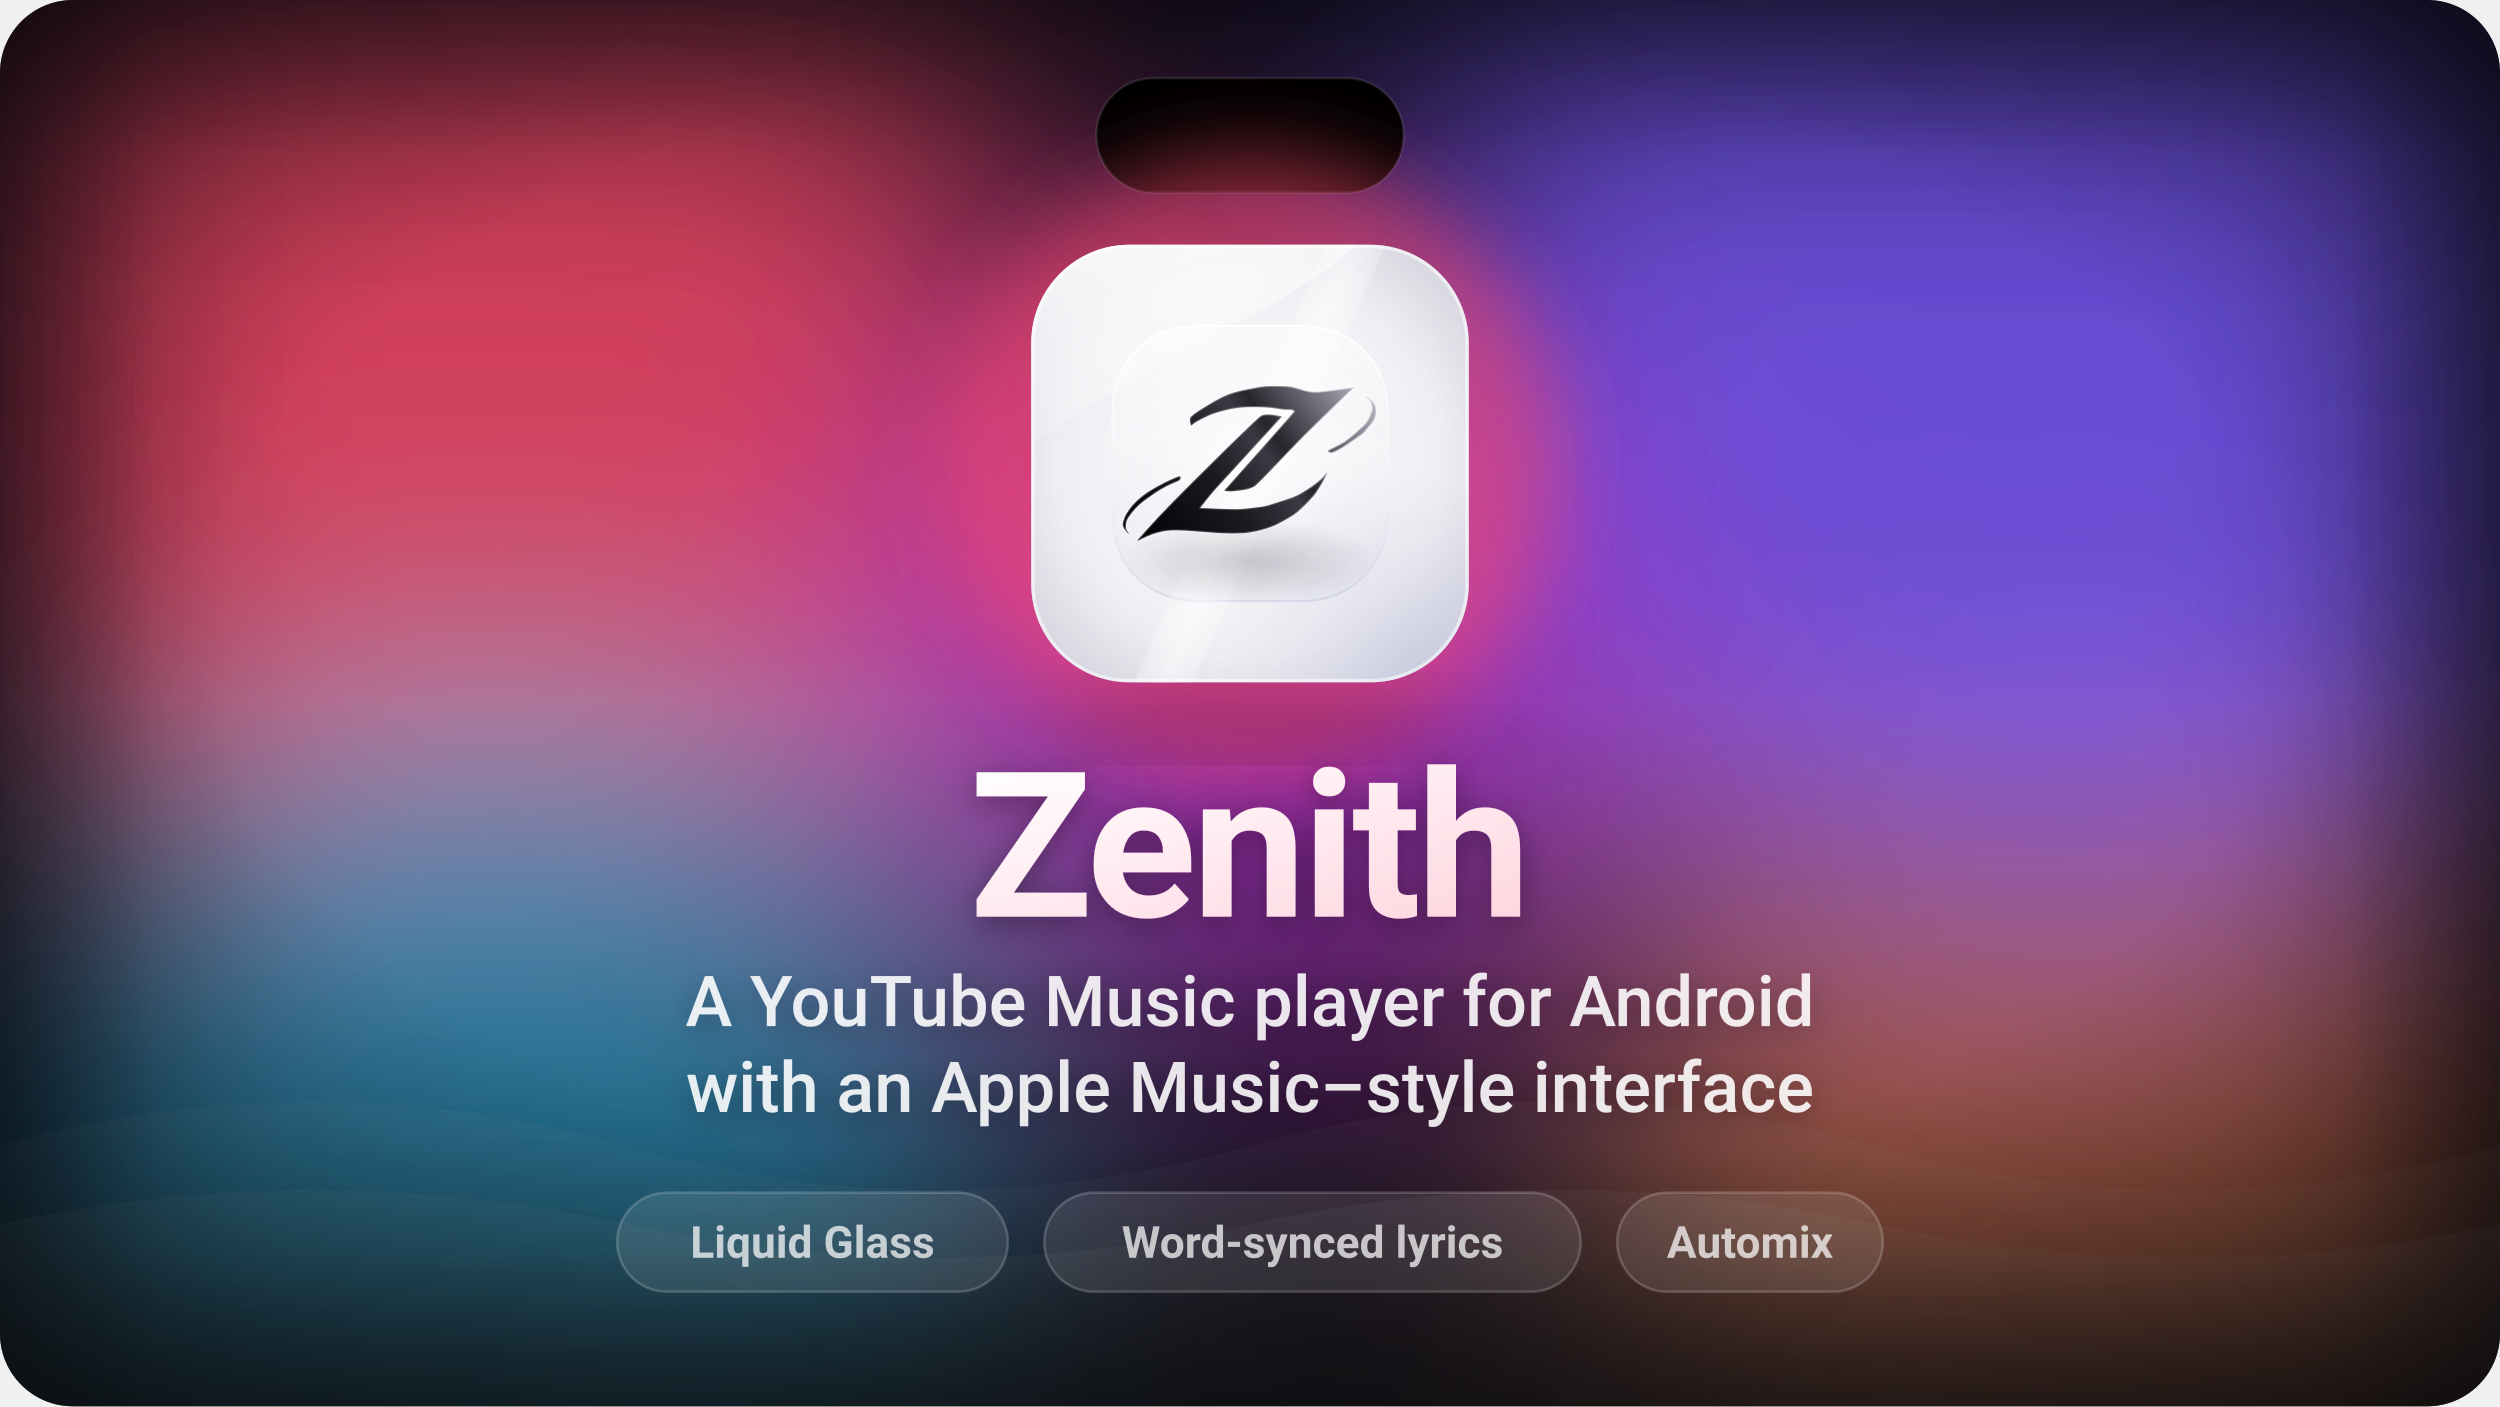
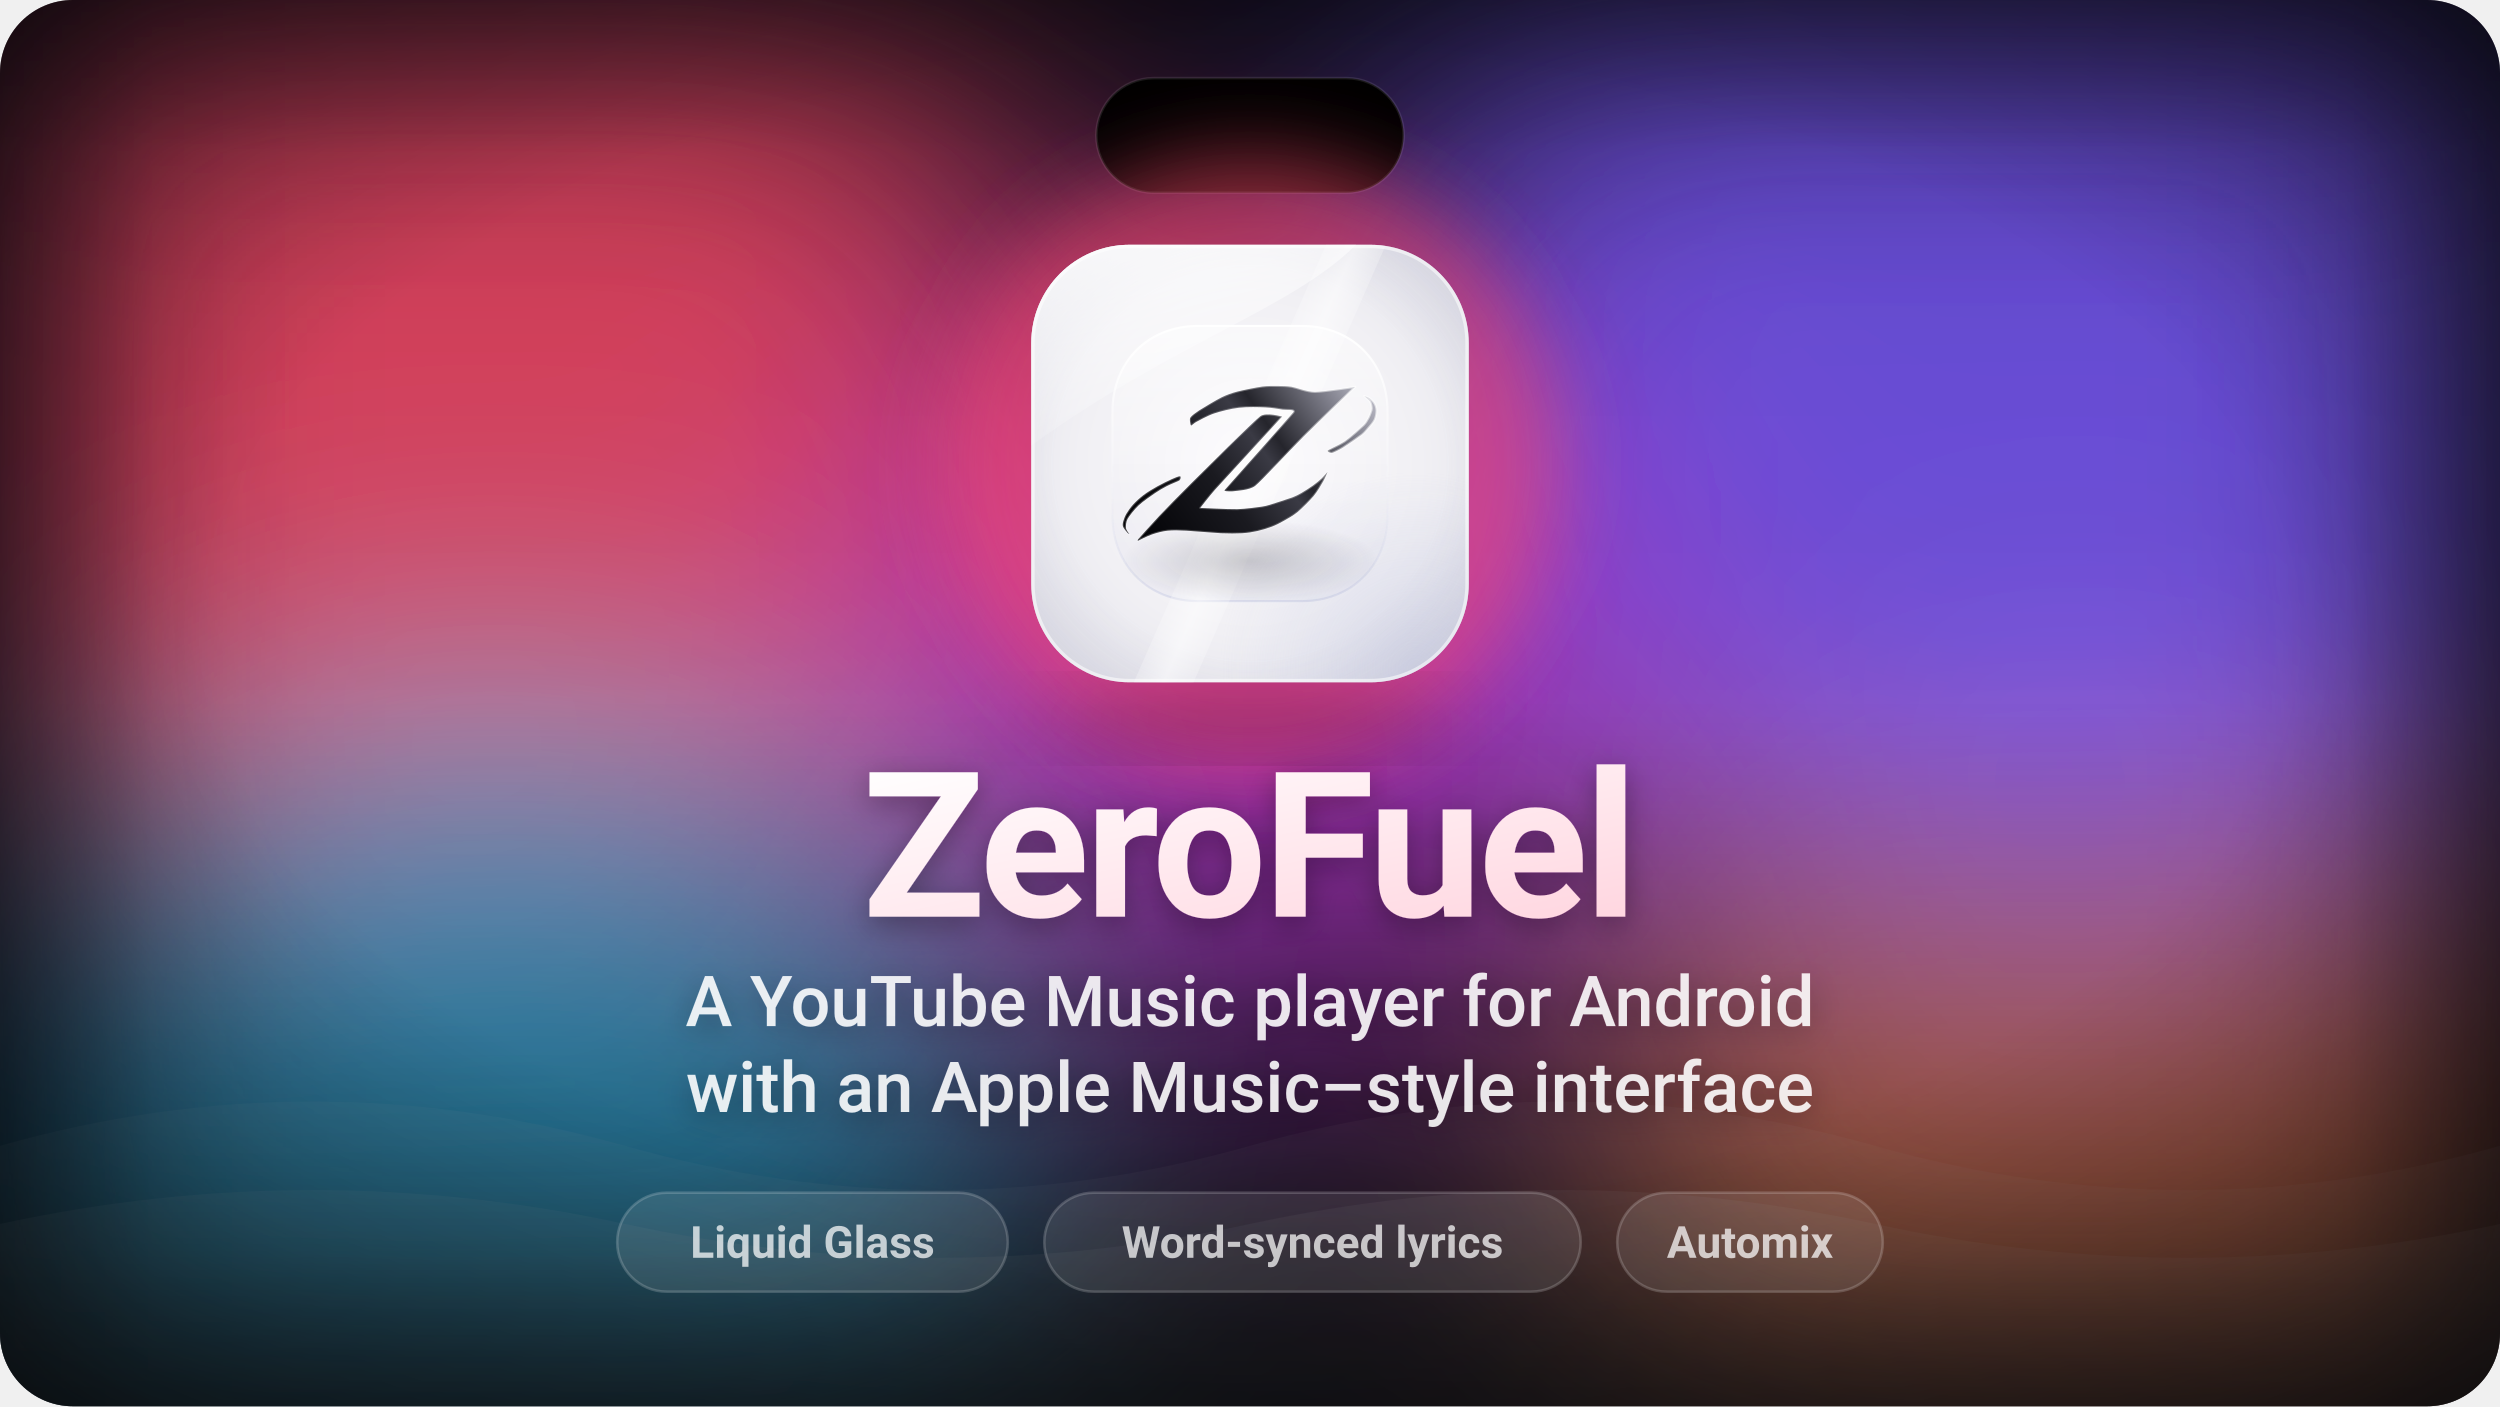
- <svg xmlns="http://www.w3.org/2000/svg" viewBox="0 0 960 540" width="960" height="540" role="img" aria-label="Zenith, a YouTube Music player for Android with an Apple Music-style interface">
+ <svg xmlns="http://www.w3.org/2000/svg" viewBox="0 0 960 540" width="960" height="540" role="img" aria-label="ZeroFuel, a YouTube Music player for Android with an Apple Music-style interface">
  <defs>
    <clipPath id="card">
      <rect width="960" height="540" rx="28" />
    </clipPath>
    <clipPath id="iconClip">
      <rect width="1024" height="1024" rx="230" />
    </clipPath>
    <filter id="blur" x="-30%" y="-30%" width="160%" height="160%">
      <feGaussianBlur stdDeviation="62" />
    </filter>
    <filter id="soft" x="-50%" y="-50%" width="200%" height="200%">
      <feGaussianBlur stdDeviation="16" />
    </filter>
    <filter id="textShadow" x="-10%" y="-20%" width="120%" height="150%">
      <feDropShadow dx="0" dy="3" stdDeviation="6" flood-color="#000" flood-opacity="0.35" />
    </filter>
    <linearGradient id="scrim" x1="0" y1="0" x2="0" y2="1">
      <stop offset="0" stop-color="#000" stop-opacity="0.10" />
      <stop offset="0.5" stop-color="#000" stop-opacity="0.08" />
      <stop offset="1" stop-color="#000" stop-opacity="0.50" />
    </linearGradient>
    <radialGradient id="vignette" cx="0.5" cy="0.45" r="0.75">
      <stop offset="0.55" stop-color="#000" stop-opacity="0" />
      <stop offset="1" stop-color="#000" stop-opacity="0.45" />
    </radialGradient>
    <linearGradient id="title" x1="0" y1="0" x2="1" y2="1">
      <stop offset="0" stop-color="#FFFFFF" />
      <stop offset="1" stop-color="#FFD6E0" />
    </linearGradient>
    <linearGradient id="cover" x1="0" y1="0" x2="1" y2="1">
      <stop offset="0" stop-color="#FF4D6D" />
      <stop offset="1" stop-color="#7C5CFF" />
    </linearGradient>
    <radialGradient id="ibg1" gradientUnits="userSpaceOnUse" cx="512" cy="512" r="724">
      <stop offset="0" stop-color="#FCFBFD" />
      <stop offset="0.55" stop-color="#F1F0F4" />
      <stop offset="1" stop-color="#DFDFE8" />
    </radialGradient>
    <radialGradient id="ibg2" gradientUnits="userSpaceOnUse" cx="512" cy="512" r="760">
      <stop offset="0" stop-color="#707090" stop-opacity="0" />
      <stop offset="0.6" stop-color="#707090" stop-opacity="0" />
      <stop offset="1" stop-color="#707090" stop-opacity="0.2" />
    </radialGradient>
    <radialGradient id="ibg3" gradientUnits="userSpaceOnUse" cx="900" cy="990" r="460">
      <stop offset="0" stop-color="#A9B0D6" stop-opacity="0.3" />
      <stop offset="1" stop-color="#A9B0D6" stop-opacity="0" />
    </radialGradient>
    <linearGradient id="ipanel" gradientUnits="userSpaceOnUse" x1="512" y1="190" x2="512" y2="834">
      <stop offset="0" stop-color="#FFFFFF" stop-opacity="0.5" />
      <stop offset="0.5" stop-color="#FFFFFF" stop-opacity="0.1" />
      <stop offset="1" stop-color="#B5B9D8" stop-opacity="0.1" />
    </linearGradient>
    <linearGradient id="ipanelStroke" gradientUnits="userSpaceOnUse" x1="512" y1="190" x2="512" y2="834">
      <stop offset="0" stop-color="#FFFFFF" />
      <stop offset="0.5" stop-color="#FFFFFF" stop-opacity="0.2" />
      <stop offset="1" stop-color="#A9B0D6" stop-opacity="0.3" />
    </linearGradient>
    <linearGradient id="idiag" gradientUnits="userSpaceOnUse" x1="434.3" y1="467.7" x2="635.7" y2="556.3">
      <stop offset="0" stop-color="#FFFFFF" stop-opacity="0" />
      <stop offset="0.5" stop-color="#FFFFFF" stop-opacity="0.55" />
      <stop offset="1" stop-color="#FFFFFF" stop-opacity="0" />
    </linearGradient>
    <linearGradient id="igloss" gradientUnits="userSpaceOnUse" x1="200" y1="0" x2="320" y2="470">
      <stop offset="0" stop-color="#FFFFFF" stop-opacity="0.8" />
      <stop offset="1" stop-color="#FFFFFF" stop-opacity="0" />
    </linearGradient>
    <radialGradient id="ishadow" gradientUnits="userSpaceOnUse" cx="512" cy="740" r="300">
      <stop offset="0" stop-color="#15151F" stop-opacity="0.2" />
      <stop offset="1" stop-color="#15151F" stop-opacity="0" />
    </radialGradient>
    <linearGradient id="iglyph" gradientUnits="userSpaceOnUse" x1="63" y1="464" x2="698" y2="20">
      <stop offset="0" stop-color="#030306" />
      <stop offset="0.35" stop-color="#1A1A20" />
      <stop offset="0.55" stop-color="#3A3A44" />
      <stop offset="0.62" stop-color="#25252C" />
      <stop offset="0.85" stop-color="#7C7C88" />
      <stop offset="1" stop-color="#B8B8C4" />
    </linearGradient>
    <linearGradient id="iglyphStroke" gradientUnits="userSpaceOnUse" x1="63" y1="464" x2="698" y2="20">
      <stop offset="0" stop-color="#FFFFFF" stop-opacity="0.25" />
      <stop offset="0.5" stop-color="#FFFFFF" stop-opacity="0.2" />
      <stop offset="1" stop-color="#FFFFFF" stop-opacity="0.6" />
    </linearGradient>
    <linearGradient id="shine" x1="0" y1="0" x2="1" y2="0">
      <stop offset="0" stop-color="#FFFFFF" stop-opacity="0" />
      <stop offset="0.5" stop-color="#FFFFFF" stop-opacity="0.55" />
      <stop offset="1" stop-color="#FFFFFF" stop-opacity="0" />
    </linearGradient>
  </defs>
  <g clip-path="url(#card)">
    <rect width="960" height="540" fill="#0A0A12" />
    <g filter="url(#blur)">
      <circle cx="170" cy="150" r="230" fill="#FF4D6D" fill-opacity="0.9">
        <animate attributeName="cx" values="170;330;120;170" keyTimes="0;0.333;0.667;1" keySplines="0.45 0 0.55 1;0.45 0 0.55 1;0.45 0 0.55 1" calcMode="spline" dur="24s" begin="0s" repeatCount="indefinite" />
        <animate attributeName="cy" values="150;260;90;150" keyTimes="0;0.333;0.667;1" keySplines="0.45 0 0.55 1;0.45 0 0.55 1;0.45 0 0.55 1" calcMode="spline" dur="24s" begin="0s" repeatCount="indefinite" />
      </circle>
      <circle cx="800" cy="430" r="190" fill="#FF8A5C" fill-opacity="0.9">
        <animate attributeName="cx" values="800;640;860;800" keyTimes="0;0.333;0.667;1" keySplines="0.45 0 0.55 1;0.45 0 0.55 1;0.45 0 0.55 1" calcMode="spline" dur="21s" begin="0s" repeatCount="indefinite" />
        <animate attributeName="cy" values="430;380;300;430" keyTimes="0;0.333;0.667;1" keySplines="0.45 0 0.55 1;0.45 0 0.55 1;0.45 0 0.55 1" calcMode="spline" dur="21s" begin="0s" repeatCount="indefinite" />
      </circle>
      <circle cx="790" cy="110" r="250" fill="#7C5CFF" fill-opacity="0.9">
        <animate attributeName="cx" values="790;620;860;790" keyTimes="0;0.333;0.667;1" keySplines="0.45 0 0.55 1;0.45 0 0.55 1;0.45 0 0.55 1" calcMode="spline" dur="27s" begin="0s" repeatCount="indefinite" />
        <animate attributeName="cy" values="110;190;60;110" keyTimes="0;0.333;0.667;1" keySplines="0.45 0 0.55 1;0.45 0 0.55 1;0.45 0 0.55 1" calcMode="spline" dur="27s" begin="0s" repeatCount="indefinite" />
      </circle>
      <circle cx="190" cy="470" r="200" fill="#36C6FF" fill-opacity="0.8">
        <animate attributeName="cx" values="190;360;90;190" keyTimes="0;0.333;0.667;1" keySplines="0.45 0 0.55 1;0.45 0 0.55 1;0.45 0 0.55 1" calcMode="spline" dur="23s" begin="0s" repeatCount="indefinite" />
        <animate attributeName="cy" values="470;420;500;470" keyTimes="0;0.333;0.667;1" keySplines="0.45 0 0.55 1;0.45 0 0.55 1;0.45 0 0.55 1" calcMode="spline" dur="23s" begin="0s" repeatCount="indefinite" />
      </circle>
      <circle cx="480" cy="270" r="150" fill="#E040FB" fill-opacity="0.7">
        <animate attributeName="cx" values="480;560;400;480" keyTimes="0;0.333;0.667;1" keySplines="0.45 0 0.55 1;0.45 0 0.55 1;0.45 0 0.55 1" calcMode="spline" dur="19s" begin="0s" repeatCount="indefinite" />
        <animate attributeName="cy" values="270;220;320;270" keyTimes="0;0.333;0.667;1" keySplines="0.45 0 0.55 1;0.45 0 0.55 1;0.45 0 0.55 1" calcMode="spline" dur="19s" begin="0s" repeatCount="indefinite" />
      </circle>
    </g>
    <path d="M0,440 Q120,406 240,440 T480,440 T720,440 T960,440 T1200,440 T1440,440 T1680,440 T1920,440 V560 H0 Z" fill="#FFFFFF" fill-opacity="0.05">
      <animateTransform attributeName="transform" type="translate" values="0 0;-960 0" dur="22s" repeatCount="indefinite" />
    </path>
    <path d="M0,470 Q120,444 240,470 T480,470 T720,470 T960,470 T1200,470 T1440,470 T1680,470 T1920,470 V560 H0 Z" fill="#FFFFFF" fill-opacity="0.07">
      <animateTransform attributeName="transform" type="translate" values="-960 0;0 0" dur="16s" repeatCount="indefinite" />
    </path>
    <rect width="960" height="540" fill="url(#scrim)" />
    <rect width="960" height="540" fill="url(#vignette)" />
    <g>
      <rect x="421" y="30" width="118" height="44" rx="22" fill="#000" stroke="#FFFFFF" stroke-opacity="0.10">
        <animate attributeName="x" values="421;421;315;315;421;421" keyTimes="0;0.12;0.22;0.78;0.88;1" keySplines="0 0 1 1;0.4 0 0.2 1;0 0 1 1;0.4 0 0.2 1;0 0 1 1" calcMode="spline" dur="10s" repeatCount="indefinite" />
        <animate attributeName="width" values="118;118;330;330;118;118" keyTimes="0;0.12;0.22;0.78;0.88;1" keySplines="0 0 1 1;0.4 0 0.2 1;0 0 1 1;0.4 0 0.2 1;0 0 1 1" calcMode="spline" dur="10s" repeatCount="indefinite" />
      </rect>
      <g opacity="0">
        <animate attributeName="opacity" values="0;0;1;1;0;0" keyTimes="0;0.2;0.27;0.74;0.8;1" dur="10s" repeatCount="indefinite" />
        <circle cx="341" cy="52" r="15" fill="url(#cover)" />
        <circle cx="336" cy="46" r="5" fill="#FFFFFF" fill-opacity="0.35" />
        <text x="366" y="57.5" font-size="15" font-weight="600" fill="#FFFFFF" font-family="-apple-system, BlinkMacSystemFont, 'SF Pro Text', 'Segoe UI', Roboto, Helvetica, Arial, sans-serif">Now Playing</text>
        <rect x="602" y="49" width="5" height="6" rx="2.5" fill="#FF4D6D">
          <animate attributeName="height" values="6;18;10;20;6" dur="1.1s" repeatCount="indefinite" />
          <animate attributeName="y" values="49;43;47;42;49" dur="1.1s" repeatCount="indefinite" />
        </rect>
        <rect x="611" y="49" width="5" height="6" rx="2.5" fill="#FF4D6D">
          <animate attributeName="height" values="16;8;20;10;16" dur="0.9s" repeatCount="indefinite" />
          <animate attributeName="y" values="44;48;42;47;44" dur="0.9s" repeatCount="indefinite" />
        </rect>
        <rect x="620" y="49" width="5" height="6" rx="2.5" fill="#FF4D6D">
          <animate attributeName="height" values="10;20;6;16;10" dur="1.3s" repeatCount="indefinite" />
          <animate attributeName="y" values="47;42;49;44;47" dur="1.3s" repeatCount="indefinite" />
        </rect>
        <rect x="629" y="49" width="5" height="6" rx="2.5" fill="#FF4D6D">
          <animate attributeName="height" values="18;7;14;20;18" dur="1.0s" repeatCount="indefinite" />
          <animate attributeName="y" values="43;48.5;45;42;43" dur="1.0s" repeatCount="indefinite" />
        </rect>
      </g>
    </g>
    <g>
      <circle cx="480" cy="178" r="118" fill="#FF4D6D" fill-opacity="0.55" filter="url(#soft)">
        <animate attributeName="r" values="112;132;112" dur="6s" repeatCount="indefinite" calcMode="spline" keyTimes="0;0.5;1" keySplines="0.45 0 0.55 1;0.45 0 0.55 1" />
        <animate attributeName="fill-opacity" values="0.40;0.65;0.40" dur="6s" repeatCount="indefinite" calcMode="spline" keyTimes="0;0.5;1" keySplines="0.45 0 0.55 1;0.45 0 0.55 1" />
      </circle>
      <ellipse cx="480" cy="276" rx="78" ry="9" fill="#000" fill-opacity="0.35" filter="url(#soft)">
        <animate attributeName="rx" values="78;70;78" dur="6s" repeatCount="indefinite" calcMode="spline" keyTimes="0;0.5;1" keySplines="0.45 0 0.55 1;0.45 0 0.55 1" />
      </ellipse>
    </g>
    <g>
      <animateTransform attributeName="transform" type="translate" values="0 0;0 -7;0 0" dur="6s" repeatCount="indefinite" calcMode="spline" keyTimes="0;0.5;1" keySplines="0.45 0 0.55 1;0.45 0 0.55 1" />
      <g transform="translate(396 94) scale(0.1640625)">
        <g clip-path="url(#iconClip)">
          <rect width="1024" height="1024" fill="url(#ibg1)" />
          <rect width="1024" height="1024" fill="url(#ibg2)" />
          <rect width="1024" height="1024" fill="url(#ibg3)" />
          <path d="M390,190L634,190C750,190 834,274 834,390L834,634C834,750 750,834 634,834L390,834C274,834 190,750 190,634L190,390C190,274 274,190 390,190Z" fill="url(#ipanel)" stroke="url(#ipanelStroke)" stroke-width="5" />
          <path d="M690,0H830L380,1024H240Z" fill="url(#idiag)" />
          <path d="M0,0H760C610,150 330,230 0,470Z" fill="url(#igloss)" />
          <g transform="translate(0 740) scale(1 0.32) translate(0 -740)">
            <circle cx="512" cy="740" r="300" fill="url(#ishadow)" />
          </g>
          <g transform="scale(1.40274)">
            <g transform="translate(0 71.3) translate(365 365) scale(0.58) translate(-365 -365)">
              <path d="M163.6,278.8C160,278.2,147.8,283.5,140,287C132.2,290.5,111.7,300.3,98.2,307.9C84.7,315.5,70.1,324.2,59.1,332.5C48.1,340.8,36.9,351.2,29.1,359.7C21.3,368.2,13.3,379.8,9.1,387C4.9,394.2,1.2,404.9,0,409.7C-1.2,414.5,-1.8,419.7,0,424.3C1.8,428.9,11.2,439.8,12.7,441.5C14.2,443.2,18.2,445.2,18.2,445.2C18.2,445.2,9,434.6,8.2,427.9C7.4,421.2,8.3,409.5,12.7,401.5C17.1,393.5,32,374.2,44.5,362.5C57,350.8,80.8,334.5,91.8,327C102.8,319.5,113.8,313.1,125.5,307C137.2,300.9,158.5,293,161.8,290.6C165.1,288.2,167.2,279.4,163.6,278.8ZM588.2,266.1C588.2,266.1,577.9,278.6,571.8,284.3C565.7,290,555.5,298.7,546.4,305.2C537.3,311.7,521.3,322.1,512.7,327C504.1,331.9,495.7,336.2,486.4,339.7C477.1,343.2,430.6,358.2,422.7,360.6C414.8,363,407.3,365,399.1,366.1C390.9,367.2,352.4,372.9,328.2,373.4C304,373.9,221.8,369.7,221.8,369.7C221.8,369.7,249.1,334.2,264.5,317C279.9,299.8,457.3,107,457.3,107C457.3,107,411.7,93.4,394.5,106.1C377.3,118.8,227.2,268.3,195.5,299.7C163.8,331.1,124.8,371,103.6,393.4C82.4,415.8,43.5,459.6,42.7,460.6C41.9,461.6,41.5,464.7,42.7,464.3C43.9,463.9,68.6,450.9,82.7,446.1C96.8,441.3,112.4,436.9,128.2,435.2C144,433.5,163.6,434.3,181.8,435.2C200,436.1,259.9,441.5,280.9,442.5C301.9,443.5,327.7,443.4,342.7,442.5C357.7,441.6,372.1,439.3,386.4,436.1C400.6,432.9,416.3,428,428.2,423.4C440.1,418.8,450.8,413.3,461.8,407C472.8,400.7,489.4,391.8,501.8,381.5C514.2,371.2,537.3,348.2,548.2,335.2C559.1,322.2,570.4,302.3,575.5,293.4C580.6,284.5,588.2,266.1,588.2,266.1ZM709.1,54.3C704.5,50.9,693.6,47.9,693.6,47.9C693.6,47.9,707.2,59.4,710,63.4C712.8,67.4,713.8,73,714.5,77C715.2,81,715.5,84.9,714.5,88.8C713.5,92.7,709.3,104.4,705.5,111.5C701.7,118.6,697.7,125.7,691.8,131.5C685.9,137.3,654.9,165.8,639.1,177C623.3,188.2,592.6,201.1,589.1,204.3C585.6,207.5,596.3,212.4,600.9,211.5C605.5,210.6,622.4,202.4,632.7,196.1C643,189.8,680.2,164.3,687.3,158.8C694.4,153.3,699.7,146.5,705.5,139.7C711.3,132.9,719.7,124.4,723.6,116.1C727.5,107.8,729.1,96.8,729.1,89.7C729.1,82.6,726.9,75.6,723.6,69.7C720.3,63.8,713.7,57.7,709.1,54.3ZM667.3,21.5C667.3,21.5,575.3,36,552,36C528.7,36,498.5,23.4,485,21.2C471.5,19,458.6,18.9,445,18.8C431.4,18.7,415.2,18.5,400,20.6C384.8,22.7,343.5,31.1,328,35.2C312.5,39.3,298,44.4,283.6,51.5C269.2,58.6,227.3,83.8,218.2,89.7C209.1,95.6,197,104.5,193.6,109.7C190.2,114.9,193.4,126.1,193.6,127.9C193.8,129.7,194.7,133.1,196.4,132.5C198.1,131.9,204.9,125.2,210,122.5C215.1,119.8,243.3,104,261.8,97.9C280.3,91.8,309.1,84.4,333.6,81.5C358.2,78.6,392,79.8,409.1,80.6C426.2,81.4,448.5,85.2,459.1,87C469.7,88.8,496.3,85.5,490,94.3C483.7,103.1,293,317.4,291.8,318.8C290.6,320.2,294.6,321.3,296.4,321.5C298.2,321.7,311.5,322.9,319.1,321.5C326.7,320.1,363.2,319.3,380,306.1C396.8,292.9,472.1,210.8,520,163.4C567.9,116,667.3,21.5,667.3,21.5Z" fill="url(#iglyph)" stroke="url(#iglyphStroke)" stroke-width="6" stroke-linejoin="round" />
            </g>
          </g>
          <g transform="skewX(-20)">
            <rect x="-400" y="-100" width="260" height="1250" fill="url(#shine)">
              <animate attributeName="x" values="-400;-400;1500;1500" keyTimes="0;0.55;0.8;1" dur="7s" repeatCount="indefinite" />
            </rect>
          </g>
        </g>
        <rect x="4" y="4" width="1016" height="1016" rx="226" fill="none" stroke="#FFFFFF" stroke-opacity="0.55" stroke-width="8" />
      </g>
    </g>
    <g filter="url(#textShadow)" font-family="-apple-system, BlinkMacSystemFont, 'SF Pro Display', 'Segoe UI', Roboto, Helvetica, Arial, sans-serif" text-anchor="middle">
-       <text x="480" y="352" font-size="78" font-weight="700" letter-spacing="-1.5" fill="url(#title)">Zenith</text>
+       <text x="480" y="352" font-size="78" font-weight="700" letter-spacing="-1.5" fill="url(#title)">ZeroFuel</text>
      <text x="480" y="394" font-size="27" font-weight="500" fill="#FFFFFF" fill-opacity="0.88">A YouTube Music player for Android</text>
      <text x="480" y="427" font-size="27" font-weight="500" fill="#FFFFFF" fill-opacity="0.88">with an Apple Music–style interface</text>
    </g>
    <g font-family="-apple-system, BlinkMacSystemFont, 'SF Pro Text', 'Segoe UI', Roboto, Helvetica, Arial, sans-serif">
      <g>
        <rect x="237" y="458" width="150" height="38" rx="19" fill="#FFFFFF" fill-opacity="0.10" stroke="#FFFFFF" stroke-opacity="0.18">
          <animate attributeName="fill-opacity" values="0.10;0.26;0.26;0.10;0.10" keyTimes="0;0.08;0.30;0.38;1" dur="6s" begin="0s" repeatCount="indefinite" />
        </rect>
        <text x="312" y="483" text-anchor="middle" font-size="17" font-weight="600" fill="#FFFFFF" fill-opacity="0.72">Liquid Glass<animate attributeName="fill-opacity" values="0.72;1;1;0.72;0.72" keyTimes="0;0.08;0.30;0.38;1" dur="6s" begin="0s" repeatCount="indefinite" />
        </text>
      </g>
      <g>
        <rect x="401" y="458" width="206" height="38" rx="19" fill="#FFFFFF" fill-opacity="0.10" stroke="#FFFFFF" stroke-opacity="0.18">
          <animate attributeName="fill-opacity" values="0.10;0.26;0.26;0.10;0.10" keyTimes="0;0.08;0.30;0.38;1" dur="6s" begin="2s" repeatCount="indefinite" />
        </rect>
        <text x="504" y="483" text-anchor="middle" font-size="17" font-weight="600" fill="#FFFFFF" fill-opacity="0.72">Word-synced lyrics<animate attributeName="fill-opacity" values="0.72;1;1;0.72;0.72" keyTimes="0;0.08;0.30;0.38;1" dur="6s" begin="2s" repeatCount="indefinite" />
        </text>
      </g>
      <g>
        <rect x="621" y="458" width="102" height="38" rx="19" fill="#FFFFFF" fill-opacity="0.10" stroke="#FFFFFF" stroke-opacity="0.18">
          <animate attributeName="fill-opacity" values="0.10;0.26;0.26;0.10;0.10" keyTimes="0;0.08;0.30;0.38;1" dur="6s" begin="4s" repeatCount="indefinite" />
        </rect>
        <text x="672" y="483" text-anchor="middle" font-size="17" font-weight="600" fill="#FFFFFF" fill-opacity="0.72">Automix<animate attributeName="fill-opacity" values="0.72;1;1;0.72;0.72" keyTimes="0;0.08;0.30;0.38;1" dur="6s" begin="4s" repeatCount="indefinite" />
        </text>
      </g>
    </g>
  </g>
</svg>
